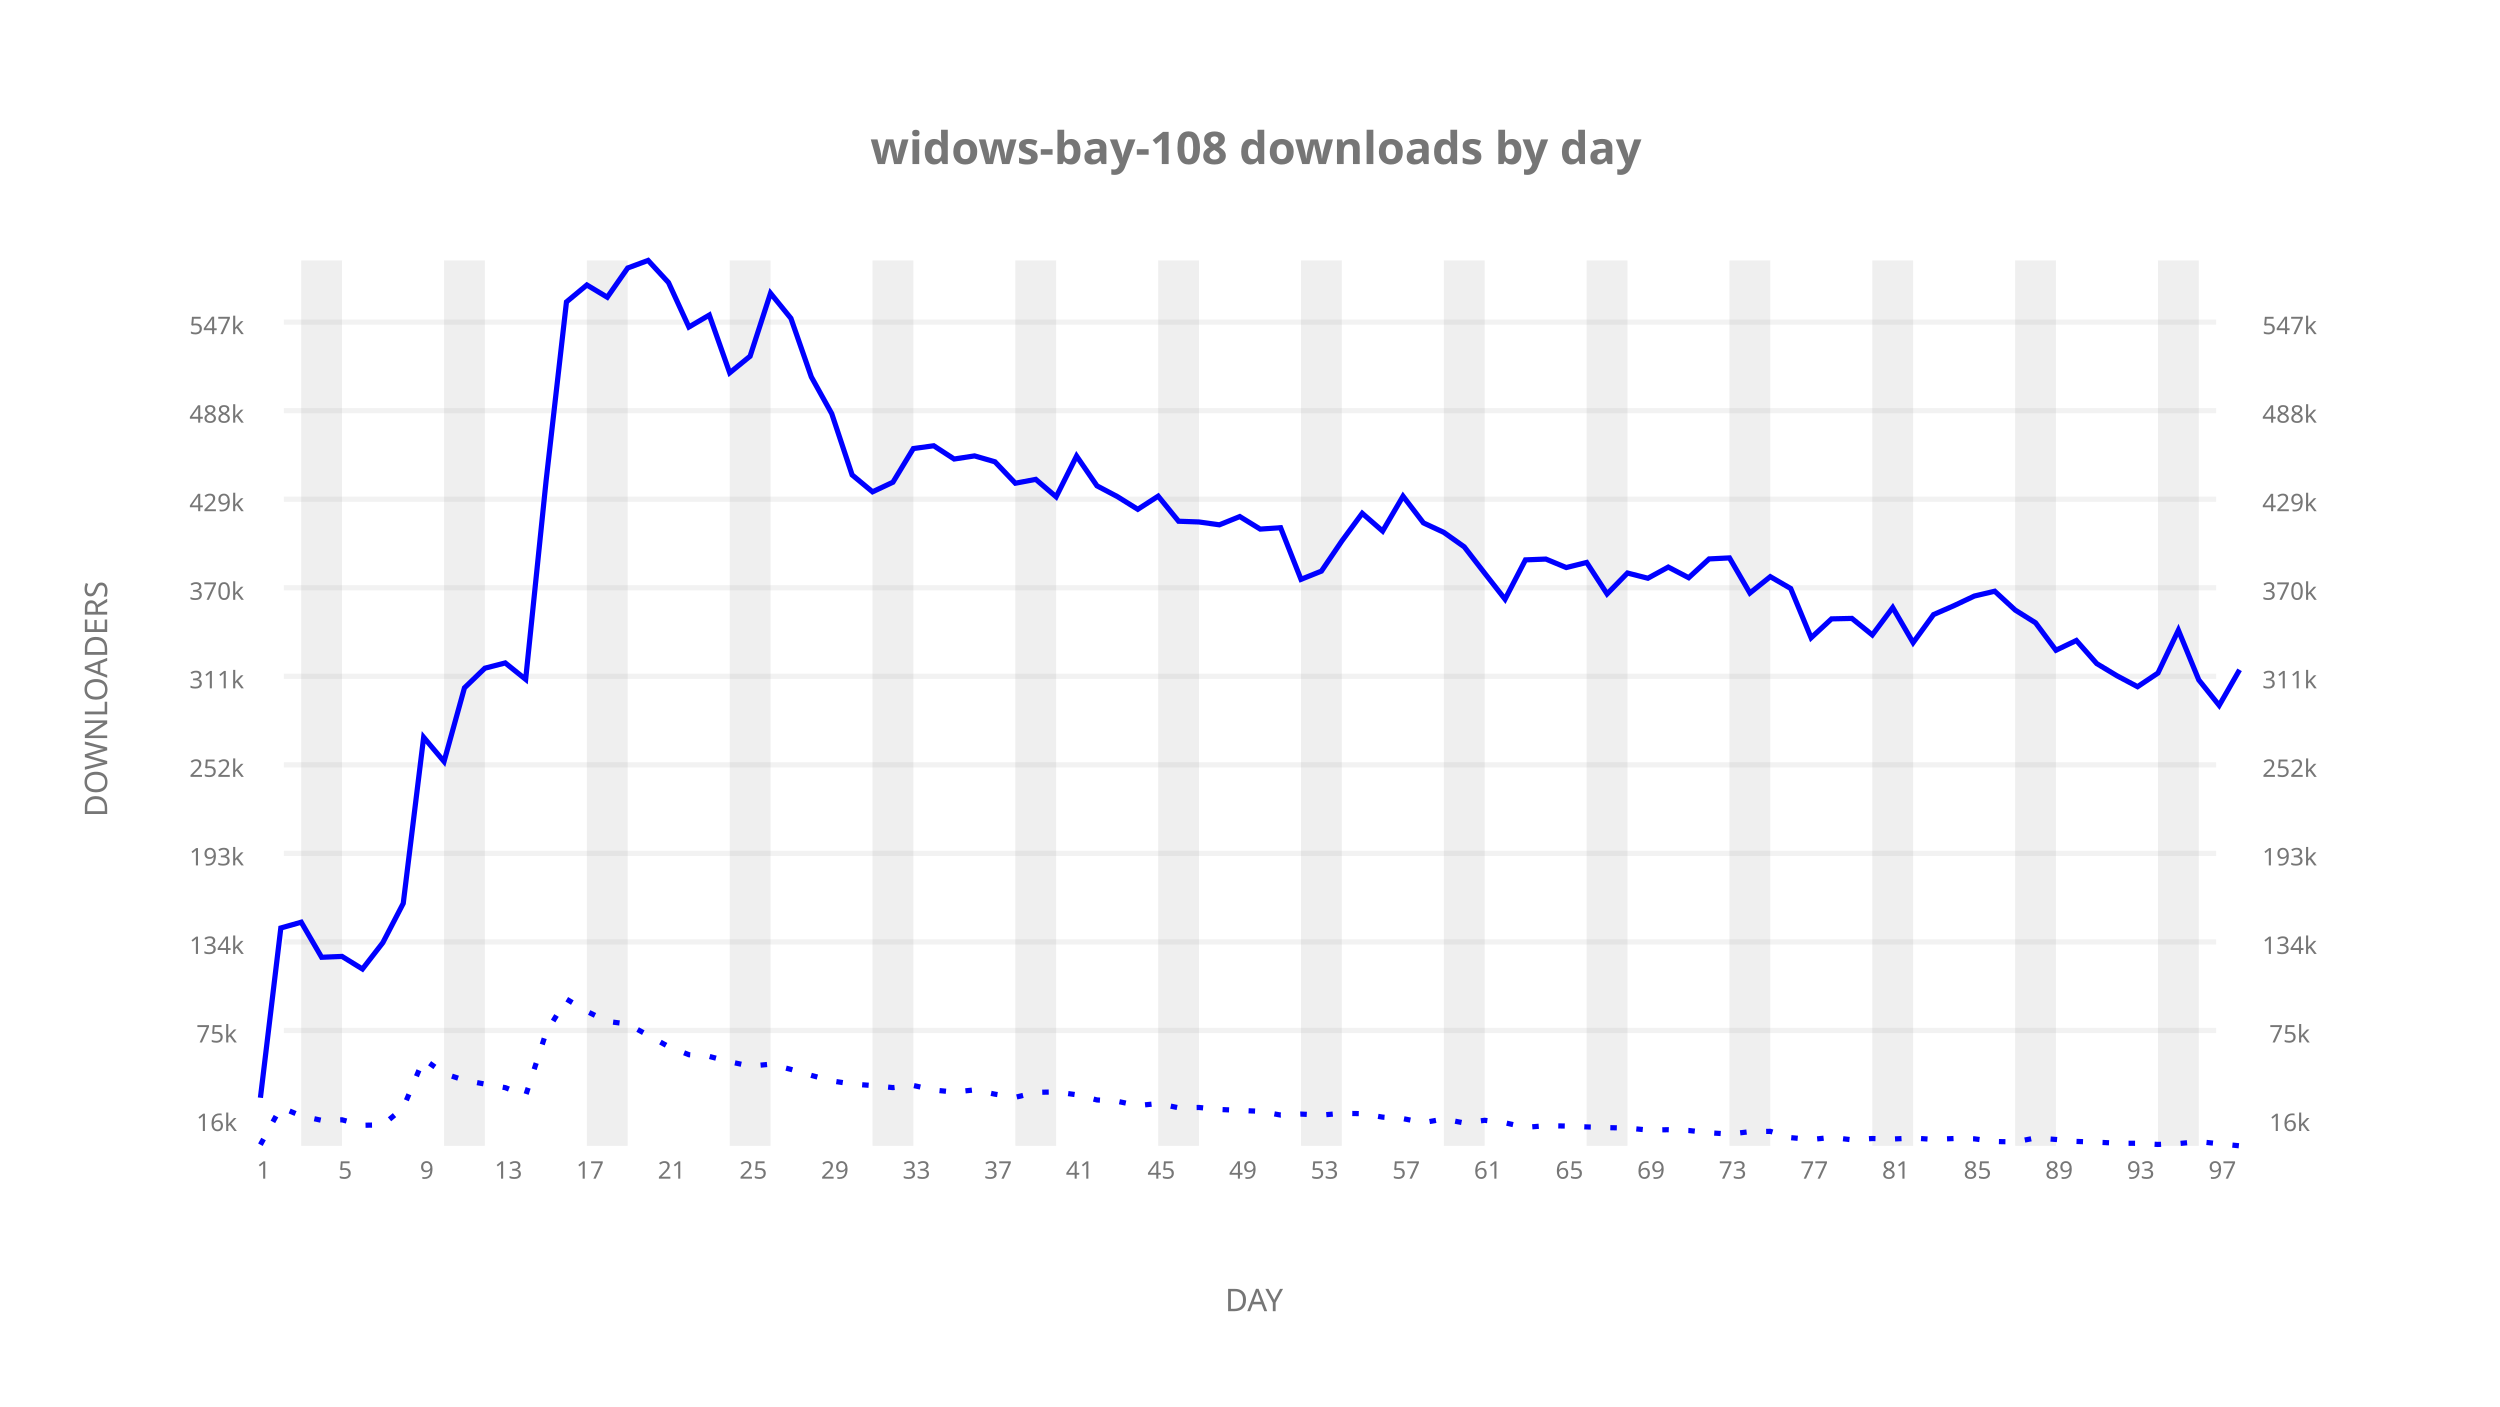
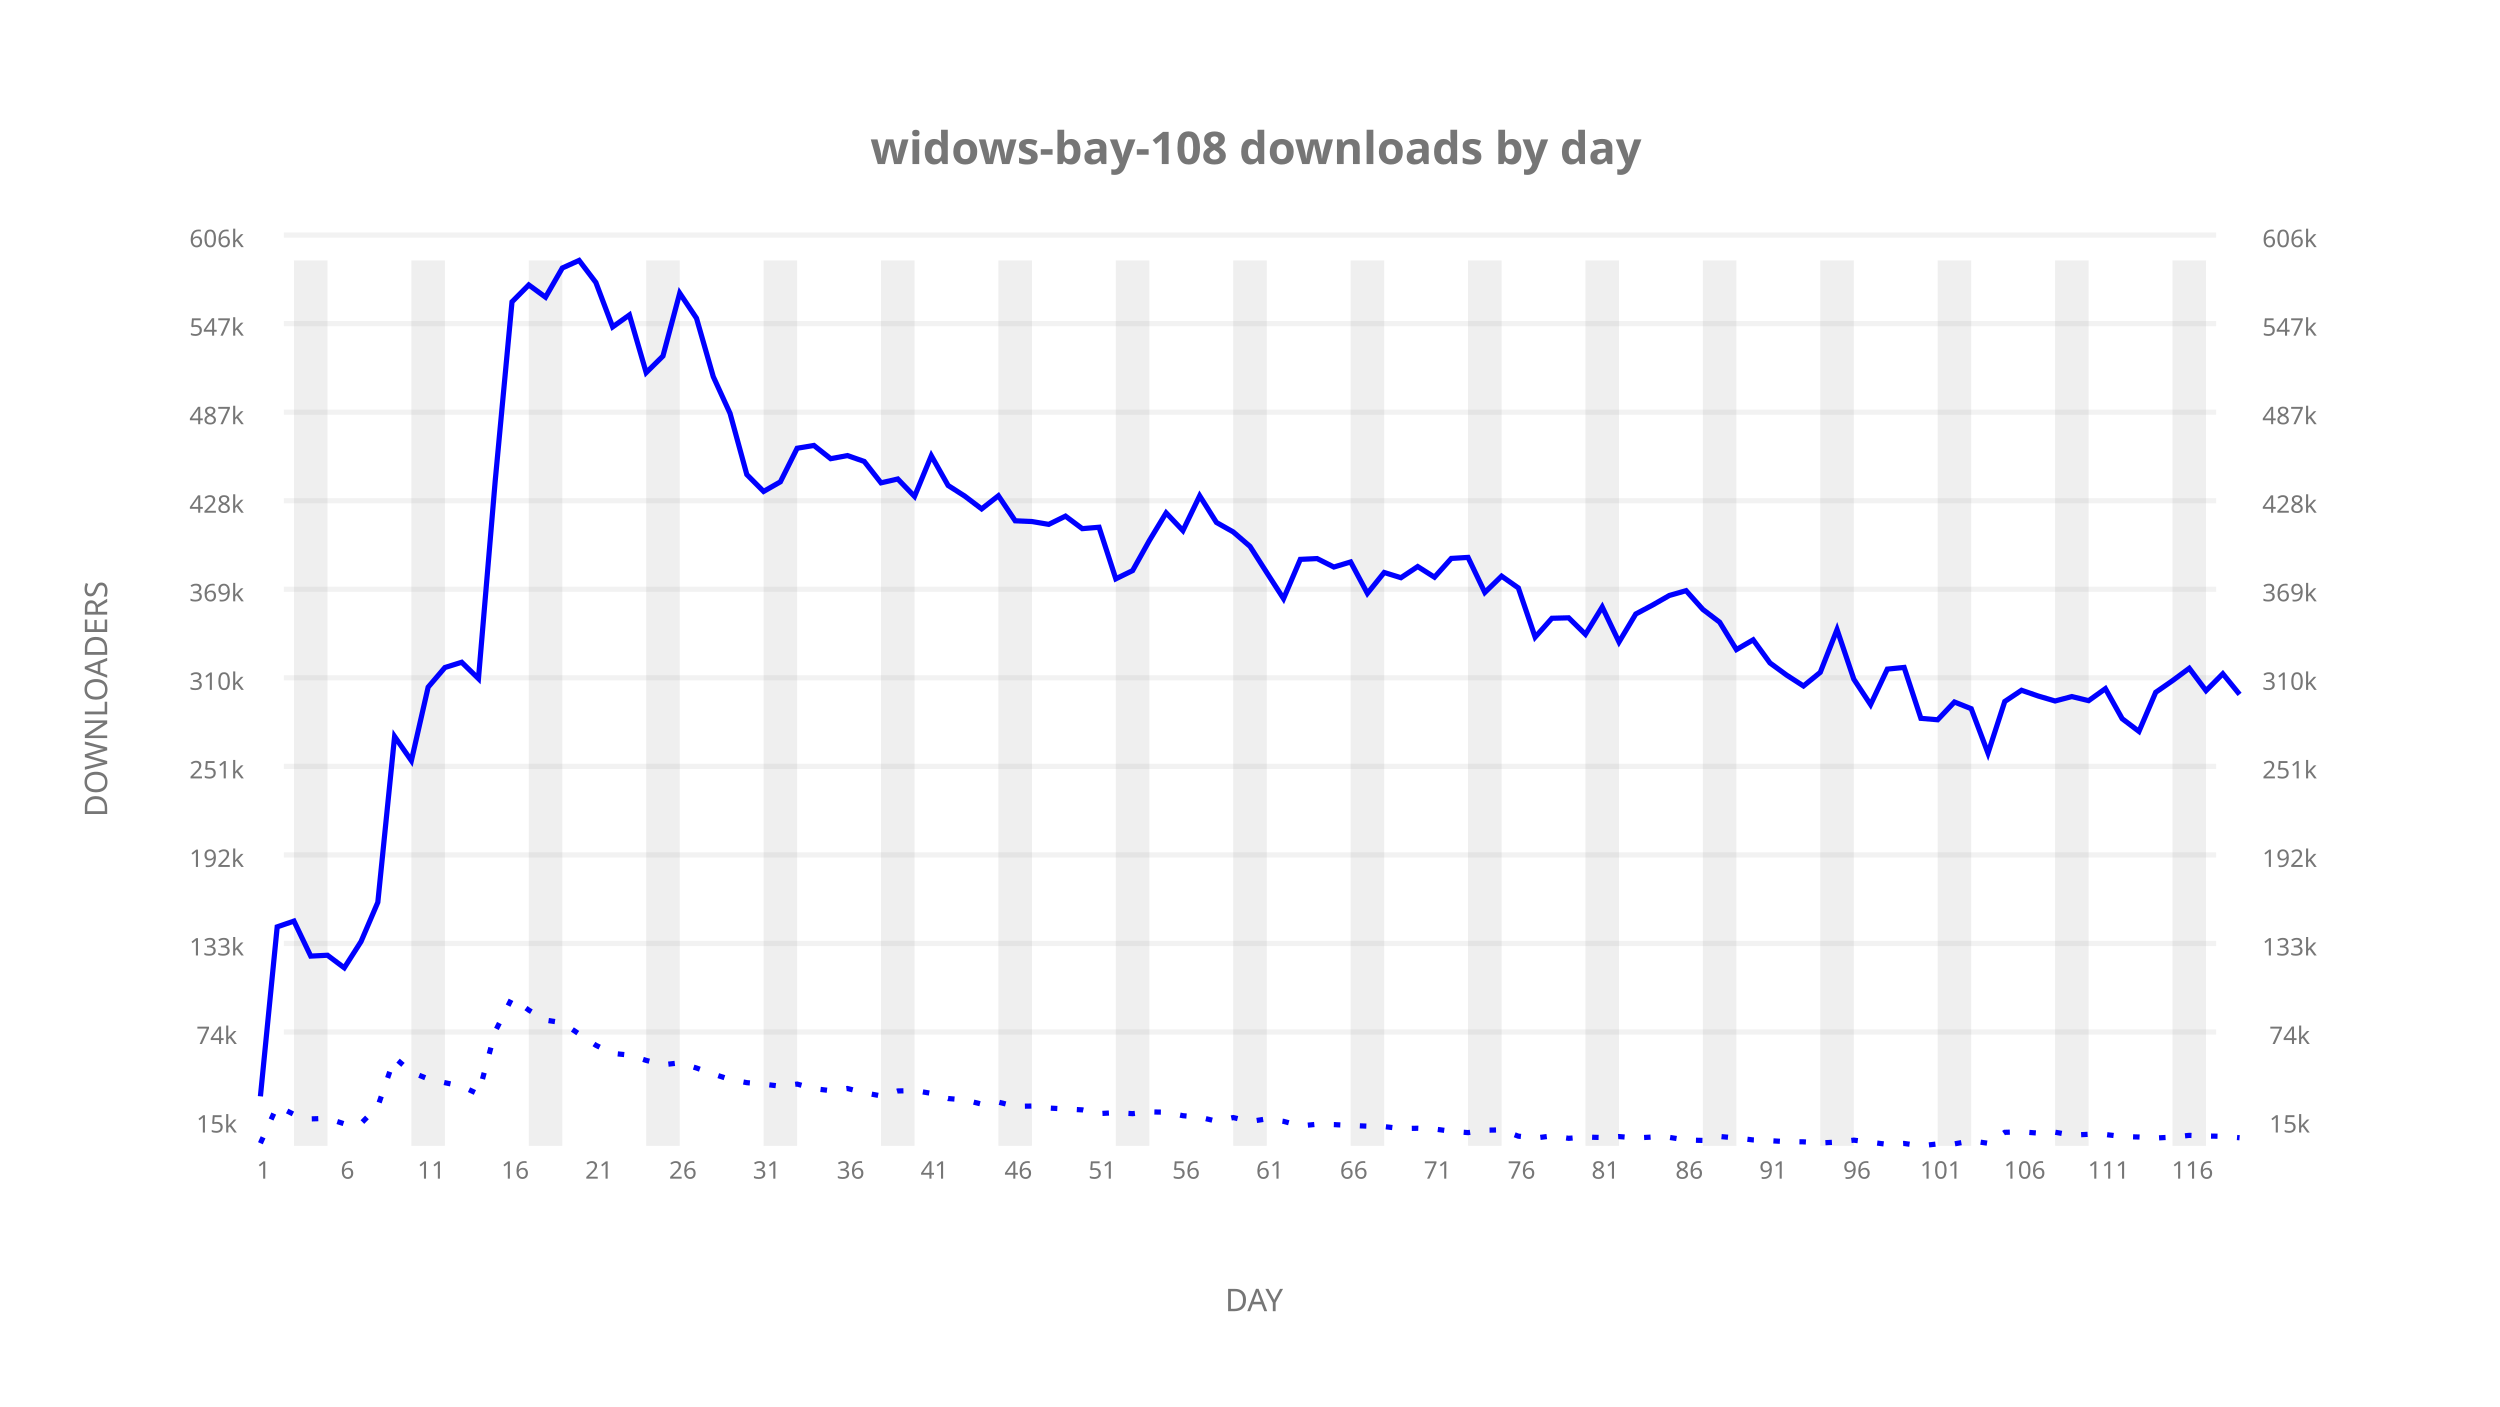
<svg xmlns="http://www.w3.org/2000/svg" xml:space="preserve" id="widows-bay-108-downloads-by-day-day" x="0px" y="0px" width="1920px" height="1080px" viewBox="0 0 1920 1080" enable-background="new 0 0 1920 1080" role="img">
  <g id="annotations">
    <text x="960" y="126" font-family="Atkinson Hyperlegible" font-size="26pt" text-anchor="middle" text-align="center" font-weight="600" font-style="normal" style="fill:rgb(118,118,118); fill-opacity:1; stroke:rgb(118,118,118); stroke-opacity:0; stroke-width:0.5"> widows-bay-108 downloads by day</text>
    <g id="axes-lines">
      <text x="960" y="1007" font-family="Atkinson Hyperlegible" font-size="18pt" text-anchor="middle" text-align="center" font-weight="500" font-style="normal" style="fill:rgb(118,118,118); fill-opacity:1; stroke:rgb(118,118,118); stroke-opacity:0; stroke-width:0.5"> DAY</text>
      <text x="73" y="540" font-family="Atkinson Hyperlegible" font-size="18pt" text-anchor="middle" text-align="center" dominant-baseline="central" font-weight="500" font-style="normal" style="fill:rgb(118,118,118); fill-opacity:1; stroke:rgb(118,118,118); stroke-opacity:0; stroke-width:0.5" transform="rotate(-90,73,540)"> DOWNLOADERS</text>
    </g>
    <g id="tic-y-label-lines">
-       <line x1="218" y1="791.385" x2="1702" y2="791.385" style="fill:rgb(0,0,255); fill-opacity:0; stroke:rgb(242,242,242); stroke-opacity:1; stroke-width:4" />
-       <line x1="218" y1="723.385" x2="1702" y2="723.385" style="fill:rgb(0,0,255); fill-opacity:0; stroke:rgb(242,242,242); stroke-opacity:1; stroke-width:4" />
-       <line x1="218" y1="655.385" x2="1702" y2="655.385" style="fill:rgb(0,0,255); fill-opacity:0; stroke:rgb(242,242,242); stroke-opacity:1; stroke-width:4" />
-       <line x1="218" y1="587.385" x2="1702" y2="587.385" style="fill:rgb(0,0,255); fill-opacity:0; stroke:rgb(242,242,242); stroke-opacity:1; stroke-width:4" />
-       <line x1="218" y1="519.385" x2="1702" y2="519.385" style="fill:rgb(0,0,255); fill-opacity:0; stroke:rgb(242,242,242); stroke-opacity:1; stroke-width:4" />
-       <line x1="218" y1="451.385" x2="1702" y2="451.385" style="fill:rgb(0,0,255); fill-opacity:0; stroke:rgb(242,242,242); stroke-opacity:1; stroke-width:4" />
-       <line x1="218" y1="383.385" x2="1702" y2="383.385" style="fill:rgb(0,0,255); fill-opacity:0; stroke:rgb(242,242,242); stroke-opacity:1; stroke-width:4" />
-       <line x1="218" y1="315.385" x2="1702" y2="315.385" style="fill:rgb(0,0,255); fill-opacity:0; stroke:rgb(242,242,242); stroke-opacity:1; stroke-width:4" />
-       <line x1="218" y1="247.385" x2="1702" y2="247.385" style="fill:rgb(0,0,255); fill-opacity:0; stroke:rgb(242,242,242); stroke-opacity:1; stroke-width:4" />
+       <line x1="218" y1="792.56" x2="1702" y2="792.56" style="fill:rgb(0,0,255); fill-opacity:0; stroke:rgb(242,242,242); stroke-opacity:1; stroke-width:4" />
+       <line x1="218" y1="724.56" x2="1702" y2="724.56" style="fill:rgb(0,0,255); fill-opacity:0; stroke:rgb(242,242,242); stroke-opacity:1; stroke-width:4" />
+       <line x1="218" y1="656.56" x2="1702" y2="656.56" style="fill:rgb(0,0,255); fill-opacity:0; stroke:rgb(242,242,242); stroke-opacity:1; stroke-width:4" />
+       <line x1="218" y1="588.56" x2="1702" y2="588.56" style="fill:rgb(0,0,255); fill-opacity:0; stroke:rgb(242,242,242); stroke-opacity:1; stroke-width:4" />
+       <line x1="218" y1="520.56" x2="1702" y2="520.56" style="fill:rgb(0,0,255); fill-opacity:0; stroke:rgb(242,242,242); stroke-opacity:1; stroke-width:4" />
+       <line x1="218" y1="452.56" x2="1702" y2="452.56" style="fill:rgb(0,0,255); fill-opacity:0; stroke:rgb(242,242,242); stroke-opacity:1; stroke-width:4" />
+       <line x1="218" y1="384.56" x2="1702" y2="384.56" style="fill:rgb(0,0,255); fill-opacity:0; stroke:rgb(242,242,242); stroke-opacity:1; stroke-width:4" />
+       <line x1="218" y1="316.56" x2="1702" y2="316.56" style="fill:rgb(0,0,255); fill-opacity:0; stroke:rgb(242,242,242); stroke-opacity:1; stroke-width:4" />
+       <line x1="218" y1="248.56" x2="1702" y2="248.56" style="fill:rgb(0,0,255); fill-opacity:0; stroke:rgb(242,242,242); stroke-opacity:1; stroke-width:4" />
+       <line x1="218" y1="180.56" x2="1702" y2="180.56" style="fill:rgb(0,0,255); fill-opacity:0; stroke:rgb(242,242,242); stroke-opacity:1; stroke-width:4" />
    </g>
    <g id="tic-x-labels">
      <text x="200" y="898" font-family="Atkinson Hyperlegible" font-size="14pt" text-anchor="middle" text-align="center" dominant-baseline="central" font-weight="400" font-style="normal" style="fill:rgb(118,118,118); fill-opacity:1; stroke:rgb(118,118,118); stroke-opacity:0; stroke-width:0.5"> 1</text>
-       <text x="262.68" y="898" font-family="Atkinson Hyperlegible" font-size="14pt" text-anchor="middle" text-align="center" dominant-baseline="central" font-weight="400" font-style="normal" style="fill:rgb(118,118,118); fill-opacity:1; stroke:rgb(118,118,118); stroke-opacity:0; stroke-width:0.5"> 5</text>
-       <text x="325.361" y="898" font-family="Atkinson Hyperlegible" font-size="14pt" text-anchor="middle" text-align="center" dominant-baseline="central" font-weight="400" font-style="normal" style="fill:rgb(118,118,118); fill-opacity:1; stroke:rgb(118,118,118); stroke-opacity:0; stroke-width:0.5"> 9</text>
-       <text x="388.041" y="898" font-family="Atkinson Hyperlegible" font-size="14pt" text-anchor="middle" text-align="center" dominant-baseline="central" font-weight="400" font-style="normal" style="fill:rgb(118,118,118); fill-opacity:1; stroke:rgb(118,118,118); stroke-opacity:0; stroke-width:0.5"> 13</text>
-       <text x="450.722" y="898" font-family="Atkinson Hyperlegible" font-size="14pt" text-anchor="middle" text-align="center" dominant-baseline="central" font-weight="400" font-style="normal" style="fill:rgb(118,118,118); fill-opacity:1; stroke:rgb(118,118,118); stroke-opacity:0; stroke-width:0.5"> 17</text>
-       <text x="513.402" y="898" font-family="Atkinson Hyperlegible" font-size="14pt" text-anchor="middle" text-align="center" dominant-baseline="central" font-weight="400" font-style="normal" style="fill:rgb(118,118,118); fill-opacity:1; stroke:rgb(118,118,118); stroke-opacity:0; stroke-width:0.5"> 21</text>
-       <text x="576.082" y="898" font-family="Atkinson Hyperlegible" font-size="14pt" text-anchor="middle" text-align="center" dominant-baseline="central" font-weight="400" font-style="normal" style="fill:rgb(118,118,118); fill-opacity:1; stroke:rgb(118,118,118); stroke-opacity:0; stroke-width:0.5"> 25</text>
-       <text x="638.763" y="898" font-family="Atkinson Hyperlegible" font-size="14pt" text-anchor="middle" text-align="center" dominant-baseline="central" font-weight="400" font-style="normal" style="fill:rgb(118,118,118); fill-opacity:1; stroke:rgb(118,118,118); stroke-opacity:0; stroke-width:0.5"> 29</text>
-       <text x="701.443" y="898" font-family="Atkinson Hyperlegible" font-size="14pt" text-anchor="middle" text-align="center" dominant-baseline="central" font-weight="400" font-style="normal" style="fill:rgb(118,118,118); fill-opacity:1; stroke:rgb(118,118,118); stroke-opacity:0; stroke-width:0.5"> 33</text>
-       <text x="764.124" y="898" font-family="Atkinson Hyperlegible" font-size="14pt" text-anchor="middle" text-align="center" dominant-baseline="central" font-weight="400" font-style="normal" style="fill:rgb(118,118,118); fill-opacity:1; stroke:rgb(118,118,118); stroke-opacity:0; stroke-width:0.5"> 37</text>
-       <text x="826.804" y="898" font-family="Atkinson Hyperlegible" font-size="14pt" text-anchor="middle" text-align="center" dominant-baseline="central" font-weight="400" font-style="normal" style="fill:rgb(118,118,118); fill-opacity:1; stroke:rgb(118,118,118); stroke-opacity:0; stroke-width:0.5"> 41</text>
-       <text x="889.485" y="898" font-family="Atkinson Hyperlegible" font-size="14pt" text-anchor="middle" text-align="center" dominant-baseline="central" font-weight="400" font-style="normal" style="fill:rgb(118,118,118); fill-opacity:1; stroke:rgb(118,118,118); stroke-opacity:0; stroke-width:0.5"> 45</text>
-       <text x="952.165" y="898" font-family="Atkinson Hyperlegible" font-size="14pt" text-anchor="middle" text-align="center" dominant-baseline="central" font-weight="400" font-style="normal" style="fill:rgb(118,118,118); fill-opacity:1; stroke:rgb(118,118,118); stroke-opacity:0; stroke-width:0.5"> 49</text>
-       <text x="1014.845" y="898" font-family="Atkinson Hyperlegible" font-size="14pt" text-anchor="middle" text-align="center" dominant-baseline="central" font-weight="400" font-style="normal" style="fill:rgb(118,118,118); fill-opacity:1; stroke:rgb(118,118,118); stroke-opacity:0; stroke-width:0.5"> 53</text>
-       <text x="1077.526" y="898" font-family="Atkinson Hyperlegible" font-size="14pt" text-anchor="middle" text-align="center" dominant-baseline="central" font-weight="400" font-style="normal" style="fill:rgb(118,118,118); fill-opacity:1; stroke:rgb(118,118,118); stroke-opacity:0; stroke-width:0.5"> 57</text>
-       <text x="1140.206" y="898" font-family="Atkinson Hyperlegible" font-size="14pt" text-anchor="middle" text-align="center" dominant-baseline="central" font-weight="400" font-style="normal" style="fill:rgb(118,118,118); fill-opacity:1; stroke:rgb(118,118,118); stroke-opacity:0; stroke-width:0.5"> 61</text>
-       <text x="1202.887" y="898" font-family="Atkinson Hyperlegible" font-size="14pt" text-anchor="middle" text-align="center" dominant-baseline="central" font-weight="400" font-style="normal" style="fill:rgb(118,118,118); fill-opacity:1; stroke:rgb(118,118,118); stroke-opacity:0; stroke-width:0.5"> 65</text>
-       <text x="1265.567" y="898" font-family="Atkinson Hyperlegible" font-size="14pt" text-anchor="middle" text-align="center" dominant-baseline="central" font-weight="400" font-style="normal" style="fill:rgb(118,118,118); fill-opacity:1; stroke:rgb(118,118,118); stroke-opacity:0; stroke-width:0.5"> 69</text>
-       <text x="1328.247" y="898" font-family="Atkinson Hyperlegible" font-size="14pt" text-anchor="middle" text-align="center" dominant-baseline="central" font-weight="400" font-style="normal" style="fill:rgb(118,118,118); fill-opacity:1; stroke:rgb(118,118,118); stroke-opacity:0; stroke-width:0.5"> 73</text>
-       <text x="1390.928" y="898" font-family="Atkinson Hyperlegible" font-size="14pt" text-anchor="middle" text-align="center" dominant-baseline="central" font-weight="400" font-style="normal" style="fill:rgb(118,118,118); fill-opacity:1; stroke:rgb(118,118,118); stroke-opacity:0; stroke-width:0.5"> 77</text>
-       <text x="1453.608" y="898" font-family="Atkinson Hyperlegible" font-size="14pt" text-anchor="middle" text-align="center" dominant-baseline="central" font-weight="400" font-style="normal" style="fill:rgb(118,118,118); fill-opacity:1; stroke:rgb(118,118,118); stroke-opacity:0; stroke-width:0.5"> 81</text>
-       <text x="1516.289" y="898" font-family="Atkinson Hyperlegible" font-size="14pt" text-anchor="middle" text-align="center" dominant-baseline="central" font-weight="400" font-style="normal" style="fill:rgb(118,118,118); fill-opacity:1; stroke:rgb(118,118,118); stroke-opacity:0; stroke-width:0.5"> 85</text>
-       <text x="1578.969" y="898" font-family="Atkinson Hyperlegible" font-size="14pt" text-anchor="middle" text-align="center" dominant-baseline="central" font-weight="400" font-style="normal" style="fill:rgb(118,118,118); fill-opacity:1; stroke:rgb(118,118,118); stroke-opacity:0; stroke-width:0.5"> 89</text>
-       <text x="1641.649" y="898" font-family="Atkinson Hyperlegible" font-size="14pt" text-anchor="middle" text-align="center" dominant-baseline="central" font-weight="400" font-style="normal" style="fill:rgb(118,118,118); fill-opacity:1; stroke:rgb(118,118,118); stroke-opacity:0; stroke-width:0.5"> 93</text>
-       <text x="1704.33" y="898" font-family="Atkinson Hyperlegible" font-size="14pt" text-anchor="middle" text-align="center" dominant-baseline="central" font-weight="400" font-style="normal" style="fill:rgb(118,118,118); fill-opacity:1; stroke:rgb(118,118,118); stroke-opacity:0; stroke-width:0.5"> 97</text>
+       <text x="264.407" y="898" font-family="Atkinson Hyperlegible" font-size="14pt" text-anchor="middle" text-align="center" dominant-baseline="central" font-weight="400" font-style="normal" style="fill:rgb(118,118,118); fill-opacity:1; stroke:rgb(118,118,118); stroke-opacity:0; stroke-width:0.5"> 6</text>
+       <text x="328.814" y="898" font-family="Atkinson Hyperlegible" font-size="14pt" text-anchor="middle" text-align="center" dominant-baseline="central" font-weight="400" font-style="normal" style="fill:rgb(118,118,118); fill-opacity:1; stroke:rgb(118,118,118); stroke-opacity:0; stroke-width:0.5"> 11</text>
+       <text x="393.22" y="898" font-family="Atkinson Hyperlegible" font-size="14pt" text-anchor="middle" text-align="center" dominant-baseline="central" font-weight="400" font-style="normal" style="fill:rgb(118,118,118); fill-opacity:1; stroke:rgb(118,118,118); stroke-opacity:0; stroke-width:0.5"> 16</text>
+       <text x="457.627" y="898" font-family="Atkinson Hyperlegible" font-size="14pt" text-anchor="middle" text-align="center" dominant-baseline="central" font-weight="400" font-style="normal" style="fill:rgb(118,118,118); fill-opacity:1; stroke:rgb(118,118,118); stroke-opacity:0; stroke-width:0.5"> 21</text>
+       <text x="522.034" y="898" font-family="Atkinson Hyperlegible" font-size="14pt" text-anchor="middle" text-align="center" dominant-baseline="central" font-weight="400" font-style="normal" style="fill:rgb(118,118,118); fill-opacity:1; stroke:rgb(118,118,118); stroke-opacity:0; stroke-width:0.5"> 26</text>
+       <text x="586.441" y="898" font-family="Atkinson Hyperlegible" font-size="14pt" text-anchor="middle" text-align="center" dominant-baseline="central" font-weight="400" font-style="normal" style="fill:rgb(118,118,118); fill-opacity:1; stroke:rgb(118,118,118); stroke-opacity:0; stroke-width:0.5"> 31</text>
+       <text x="650.847" y="898" font-family="Atkinson Hyperlegible" font-size="14pt" text-anchor="middle" text-align="center" dominant-baseline="central" font-weight="400" font-style="normal" style="fill:rgb(118,118,118); fill-opacity:1; stroke:rgb(118,118,118); stroke-opacity:0; stroke-width:0.5"> 36</text>
+       <text x="715.254" y="898" font-family="Atkinson Hyperlegible" font-size="14pt" text-anchor="middle" text-align="center" dominant-baseline="central" font-weight="400" font-style="normal" style="fill:rgb(118,118,118); fill-opacity:1; stroke:rgb(118,118,118); stroke-opacity:0; stroke-width:0.5"> 41</text>
+       <text x="779.661" y="898" font-family="Atkinson Hyperlegible" font-size="14pt" text-anchor="middle" text-align="center" dominant-baseline="central" font-weight="400" font-style="normal" style="fill:rgb(118,118,118); fill-opacity:1; stroke:rgb(118,118,118); stroke-opacity:0; stroke-width:0.5"> 46</text>
+       <text x="844.068" y="898" font-family="Atkinson Hyperlegible" font-size="14pt" text-anchor="middle" text-align="center" dominant-baseline="central" font-weight="400" font-style="normal" style="fill:rgb(118,118,118); fill-opacity:1; stroke:rgb(118,118,118); stroke-opacity:0; stroke-width:0.5"> 51</text>
+       <text x="908.475" y="898" font-family="Atkinson Hyperlegible" font-size="14pt" text-anchor="middle" text-align="center" dominant-baseline="central" font-weight="400" font-style="normal" style="fill:rgb(118,118,118); fill-opacity:1; stroke:rgb(118,118,118); stroke-opacity:0; stroke-width:0.5"> 56</text>
+       <text x="972.881" y="898" font-family="Atkinson Hyperlegible" font-size="14pt" text-anchor="middle" text-align="center" dominant-baseline="central" font-weight="400" font-style="normal" style="fill:rgb(118,118,118); fill-opacity:1; stroke:rgb(118,118,118); stroke-opacity:0; stroke-width:0.5"> 61</text>
+       <text x="1037.288" y="898" font-family="Atkinson Hyperlegible" font-size="14pt" text-anchor="middle" text-align="center" dominant-baseline="central" font-weight="400" font-style="normal" style="fill:rgb(118,118,118); fill-opacity:1; stroke:rgb(118,118,118); stroke-opacity:0; stroke-width:0.5"> 66</text>
+       <text x="1101.695" y="898" font-family="Atkinson Hyperlegible" font-size="14pt" text-anchor="middle" text-align="center" dominant-baseline="central" font-weight="400" font-style="normal" style="fill:rgb(118,118,118); fill-opacity:1; stroke:rgb(118,118,118); stroke-opacity:0; stroke-width:0.5"> 71</text>
+       <text x="1166.102" y="898" font-family="Atkinson Hyperlegible" font-size="14pt" text-anchor="middle" text-align="center" dominant-baseline="central" font-weight="400" font-style="normal" style="fill:rgb(118,118,118); fill-opacity:1; stroke:rgb(118,118,118); stroke-opacity:0; stroke-width:0.5"> 76</text>
+       <text x="1230.508" y="898" font-family="Atkinson Hyperlegible" font-size="14pt" text-anchor="middle" text-align="center" dominant-baseline="central" font-weight="400" font-style="normal" style="fill:rgb(118,118,118); fill-opacity:1; stroke:rgb(118,118,118); stroke-opacity:0; stroke-width:0.5"> 81</text>
+       <text x="1294.915" y="898" font-family="Atkinson Hyperlegible" font-size="14pt" text-anchor="middle" text-align="center" dominant-baseline="central" font-weight="400" font-style="normal" style="fill:rgb(118,118,118); fill-opacity:1; stroke:rgb(118,118,118); stroke-opacity:0; stroke-width:0.5"> 86</text>
+       <text x="1359.322" y="898" font-family="Atkinson Hyperlegible" font-size="14pt" text-anchor="middle" text-align="center" dominant-baseline="central" font-weight="400" font-style="normal" style="fill:rgb(118,118,118); fill-opacity:1; stroke:rgb(118,118,118); stroke-opacity:0; stroke-width:0.5"> 91</text>
+       <text x="1423.729" y="898" font-family="Atkinson Hyperlegible" font-size="14pt" text-anchor="middle" text-align="center" dominant-baseline="central" font-weight="400" font-style="normal" style="fill:rgb(118,118,118); fill-opacity:1; stroke:rgb(118,118,118); stroke-opacity:0; stroke-width:0.5"> 96</text>
+       <text x="1488.136" y="898" font-family="Atkinson Hyperlegible" font-size="14pt" text-anchor="middle" text-align="center" dominant-baseline="central" font-weight="400" font-style="normal" style="fill:rgb(118,118,118); fill-opacity:1; stroke:rgb(118,118,118); stroke-opacity:0; stroke-width:0.5"> 101</text>
+       <text x="1552.542" y="898" font-family="Atkinson Hyperlegible" font-size="14pt" text-anchor="middle" text-align="center" dominant-baseline="central" font-weight="400" font-style="normal" style="fill:rgb(118,118,118); fill-opacity:1; stroke:rgb(118,118,118); stroke-opacity:0; stroke-width:0.5"> 106</text>
+       <text x="1616.949" y="898" font-family="Atkinson Hyperlegible" font-size="14pt" text-anchor="middle" text-align="center" dominant-baseline="central" font-weight="400" font-style="normal" style="fill:rgb(118,118,118); fill-opacity:1; stroke:rgb(118,118,118); stroke-opacity:0; stroke-width:0.5"> 111</text>
+       <text x="1681.356" y="898" font-family="Atkinson Hyperlegible" font-size="14pt" text-anchor="middle" text-align="center" dominant-baseline="central" font-weight="400" font-style="normal" style="fill:rgb(118,118,118); fill-opacity:1; stroke:rgb(118,118,118); stroke-opacity:0; stroke-width:0.5"> 116</text>
    </g>
    <g id="tic-y-labels">
-       <text x="164" y="861.385" font-family="Atkinson Hyperlegible" font-size="14pt" text-anchor="middle" text-align="center" dominant-baseline="central" font-weight="400" font-style="normal" style="fill:rgb(118,118,118); fill-opacity:1; stroke:rgb(118,118,118); stroke-opacity:0; stroke-width:0.5"> 16k</text>
-       <text x="1756" y="861.385" font-family="Atkinson Hyperlegible" font-size="14pt" text-anchor="middle" text-align="center" dominant-baseline="central" font-weight="400" font-style="normal" style="fill:rgb(118,118,118); fill-opacity:1; stroke:rgb(118,118,118); stroke-opacity:0; stroke-width:0.5"> 16k</text>
-       <text x="164" y="793.385" font-family="Atkinson Hyperlegible" font-size="14pt" text-anchor="middle" text-align="center" dominant-baseline="central" font-weight="400" font-style="normal" style="fill:rgb(118,118,118); fill-opacity:1; stroke:rgb(118,118,118); stroke-opacity:0; stroke-width:0.5"> 75k</text>
-       <text x="1756" y="793.385" font-family="Atkinson Hyperlegible" font-size="14pt" text-anchor="middle" text-align="center" dominant-baseline="central" font-weight="400" font-style="normal" style="fill:rgb(118,118,118); fill-opacity:1; stroke:rgb(118,118,118); stroke-opacity:0; stroke-width:0.5"> 75k</text>
-       <text x="164" y="725.385" font-family="Atkinson Hyperlegible" font-size="14pt" text-anchor="middle" text-align="center" dominant-baseline="central" font-weight="400" font-style="normal" style="fill:rgb(118,118,118); fill-opacity:1; stroke:rgb(118,118,118); stroke-opacity:0; stroke-width:0.5"> 134k</text>
-       <text x="1756" y="725.385" font-family="Atkinson Hyperlegible" font-size="14pt" text-anchor="middle" text-align="center" dominant-baseline="central" font-weight="400" font-style="normal" style="fill:rgb(118,118,118); fill-opacity:1; stroke:rgb(118,118,118); stroke-opacity:0; stroke-width:0.5"> 134k</text>
-       <text x="164" y="657.385" font-family="Atkinson Hyperlegible" font-size="14pt" text-anchor="middle" text-align="center" dominant-baseline="central" font-weight="400" font-style="normal" style="fill:rgb(118,118,118); fill-opacity:1; stroke:rgb(118,118,118); stroke-opacity:0; stroke-width:0.5"> 193k</text>
-       <text x="1756" y="657.385" font-family="Atkinson Hyperlegible" font-size="14pt" text-anchor="middle" text-align="center" dominant-baseline="central" font-weight="400" font-style="normal" style="fill:rgb(118,118,118); fill-opacity:1; stroke:rgb(118,118,118); stroke-opacity:0; stroke-width:0.5"> 193k</text>
-       <text x="164" y="589.385" font-family="Atkinson Hyperlegible" font-size="14pt" text-anchor="middle" text-align="center" dominant-baseline="central" font-weight="400" font-style="normal" style="fill:rgb(118,118,118); fill-opacity:1; stroke:rgb(118,118,118); stroke-opacity:0; stroke-width:0.5"> 252k</text>
-       <text x="1756" y="589.385" font-family="Atkinson Hyperlegible" font-size="14pt" text-anchor="middle" text-align="center" dominant-baseline="central" font-weight="400" font-style="normal" style="fill:rgb(118,118,118); fill-opacity:1; stroke:rgb(118,118,118); stroke-opacity:0; stroke-width:0.5"> 252k</text>
-       <text x="164" y="521.385" font-family="Atkinson Hyperlegible" font-size="14pt" text-anchor="middle" text-align="center" dominant-baseline="central" font-weight="400" font-style="normal" style="fill:rgb(118,118,118); fill-opacity:1; stroke:rgb(118,118,118); stroke-opacity:0; stroke-width:0.5"> 311k</text>
-       <text x="1756" y="521.385" font-family="Atkinson Hyperlegible" font-size="14pt" text-anchor="middle" text-align="center" dominant-baseline="central" font-weight="400" font-style="normal" style="fill:rgb(118,118,118); fill-opacity:1; stroke:rgb(118,118,118); stroke-opacity:0; stroke-width:0.5"> 311k</text>
-       <text x="164" y="453.385" font-family="Atkinson Hyperlegible" font-size="14pt" text-anchor="middle" text-align="center" dominant-baseline="central" font-weight="400" font-style="normal" style="fill:rgb(118,118,118); fill-opacity:1; stroke:rgb(118,118,118); stroke-opacity:0; stroke-width:0.5"> 370k</text>
-       <text x="1756" y="453.385" font-family="Atkinson Hyperlegible" font-size="14pt" text-anchor="middle" text-align="center" dominant-baseline="central" font-weight="400" font-style="normal" style="fill:rgb(118,118,118); fill-opacity:1; stroke:rgb(118,118,118); stroke-opacity:0; stroke-width:0.5"> 370k</text>
-       <text x="164" y="385.385" font-family="Atkinson Hyperlegible" font-size="14pt" text-anchor="middle" text-align="center" dominant-baseline="central" font-weight="400" font-style="normal" style="fill:rgb(118,118,118); fill-opacity:1; stroke:rgb(118,118,118); stroke-opacity:0; stroke-width:0.5"> 429k</text>
-       <text x="1756" y="385.385" font-family="Atkinson Hyperlegible" font-size="14pt" text-anchor="middle" text-align="center" dominant-baseline="central" font-weight="400" font-style="normal" style="fill:rgb(118,118,118); fill-opacity:1; stroke:rgb(118,118,118); stroke-opacity:0; stroke-width:0.5"> 429k</text>
-       <text x="164" y="317.385" font-family="Atkinson Hyperlegible" font-size="14pt" text-anchor="middle" text-align="center" dominant-baseline="central" font-weight="400" font-style="normal" style="fill:rgb(118,118,118); fill-opacity:1; stroke:rgb(118,118,118); stroke-opacity:0; stroke-width:0.5"> 488k</text>
-       <text x="1756" y="317.385" font-family="Atkinson Hyperlegible" font-size="14pt" text-anchor="middle" text-align="center" dominant-baseline="central" font-weight="400" font-style="normal" style="fill:rgb(118,118,118); fill-opacity:1; stroke:rgb(118,118,118); stroke-opacity:0; stroke-width:0.5"> 488k</text>
-       <text x="164" y="249.385" font-family="Atkinson Hyperlegible" font-size="14pt" text-anchor="middle" text-align="center" dominant-baseline="central" font-weight="400" font-style="normal" style="fill:rgb(118,118,118); fill-opacity:1; stroke:rgb(118,118,118); stroke-opacity:0; stroke-width:0.5"> 547k</text>
-       <text x="1756" y="249.385" font-family="Atkinson Hyperlegible" font-size="14pt" text-anchor="middle" text-align="center" dominant-baseline="central" font-weight="400" font-style="normal" style="fill:rgb(118,118,118); fill-opacity:1; stroke:rgb(118,118,118); stroke-opacity:0; stroke-width:0.5"> 547k</text>
+       <text x="164" y="862.56" font-family="Atkinson Hyperlegible" font-size="14pt" text-anchor="middle" text-align="center" dominant-baseline="central" font-weight="400" font-style="normal" style="fill:rgb(118,118,118); fill-opacity:1; stroke:rgb(118,118,118); stroke-opacity:0; stroke-width:0.5"> 15k</text>
+       <text x="1756" y="862.56" font-family="Atkinson Hyperlegible" font-size="14pt" text-anchor="middle" text-align="center" dominant-baseline="central" font-weight="400" font-style="normal" style="fill:rgb(118,118,118); fill-opacity:1; stroke:rgb(118,118,118); stroke-opacity:0; stroke-width:0.5"> 15k</text>
+       <text x="164" y="794.56" font-family="Atkinson Hyperlegible" font-size="14pt" text-anchor="middle" text-align="center" dominant-baseline="central" font-weight="400" font-style="normal" style="fill:rgb(118,118,118); fill-opacity:1; stroke:rgb(118,118,118); stroke-opacity:0; stroke-width:0.5"> 74k</text>
+       <text x="1756" y="794.56" font-family="Atkinson Hyperlegible" font-size="14pt" text-anchor="middle" text-align="center" dominant-baseline="central" font-weight="400" font-style="normal" style="fill:rgb(118,118,118); fill-opacity:1; stroke:rgb(118,118,118); stroke-opacity:0; stroke-width:0.5"> 74k</text>
+       <text x="164" y="726.56" font-family="Atkinson Hyperlegible" font-size="14pt" text-anchor="middle" text-align="center" dominant-baseline="central" font-weight="400" font-style="normal" style="fill:rgb(118,118,118); fill-opacity:1; stroke:rgb(118,118,118); stroke-opacity:0; stroke-width:0.5"> 133k</text>
+       <text x="1756" y="726.56" font-family="Atkinson Hyperlegible" font-size="14pt" text-anchor="middle" text-align="center" dominant-baseline="central" font-weight="400" font-style="normal" style="fill:rgb(118,118,118); fill-opacity:1; stroke:rgb(118,118,118); stroke-opacity:0; stroke-width:0.5"> 133k</text>
+       <text x="164" y="658.56" font-family="Atkinson Hyperlegible" font-size="14pt" text-anchor="middle" text-align="center" dominant-baseline="central" font-weight="400" font-style="normal" style="fill:rgb(118,118,118); fill-opacity:1; stroke:rgb(118,118,118); stroke-opacity:0; stroke-width:0.5"> 192k</text>
+       <text x="1756" y="658.56" font-family="Atkinson Hyperlegible" font-size="14pt" text-anchor="middle" text-align="center" dominant-baseline="central" font-weight="400" font-style="normal" style="fill:rgb(118,118,118); fill-opacity:1; stroke:rgb(118,118,118); stroke-opacity:0; stroke-width:0.5"> 192k</text>
+       <text x="164" y="590.56" font-family="Atkinson Hyperlegible" font-size="14pt" text-anchor="middle" text-align="center" dominant-baseline="central" font-weight="400" font-style="normal" style="fill:rgb(118,118,118); fill-opacity:1; stroke:rgb(118,118,118); stroke-opacity:0; stroke-width:0.5"> 251k</text>
+       <text x="1756" y="590.56" font-family="Atkinson Hyperlegible" font-size="14pt" text-anchor="middle" text-align="center" dominant-baseline="central" font-weight="400" font-style="normal" style="fill:rgb(118,118,118); fill-opacity:1; stroke:rgb(118,118,118); stroke-opacity:0; stroke-width:0.5"> 251k</text>
+       <text x="164" y="522.56" font-family="Atkinson Hyperlegible" font-size="14pt" text-anchor="middle" text-align="center" dominant-baseline="central" font-weight="400" font-style="normal" style="fill:rgb(118,118,118); fill-opacity:1; stroke:rgb(118,118,118); stroke-opacity:0; stroke-width:0.5"> 310k</text>
+       <text x="1756" y="522.56" font-family="Atkinson Hyperlegible" font-size="14pt" text-anchor="middle" text-align="center" dominant-baseline="central" font-weight="400" font-style="normal" style="fill:rgb(118,118,118); fill-opacity:1; stroke:rgb(118,118,118); stroke-opacity:0; stroke-width:0.5"> 310k</text>
+       <text x="164" y="454.56" font-family="Atkinson Hyperlegible" font-size="14pt" text-anchor="middle" text-align="center" dominant-baseline="central" font-weight="400" font-style="normal" style="fill:rgb(118,118,118); fill-opacity:1; stroke:rgb(118,118,118); stroke-opacity:0; stroke-width:0.5"> 369k</text>
+       <text x="1756" y="454.56" font-family="Atkinson Hyperlegible" font-size="14pt" text-anchor="middle" text-align="center" dominant-baseline="central" font-weight="400" font-style="normal" style="fill:rgb(118,118,118); fill-opacity:1; stroke:rgb(118,118,118); stroke-opacity:0; stroke-width:0.5"> 369k</text>
+       <text x="164" y="386.56" font-family="Atkinson Hyperlegible" font-size="14pt" text-anchor="middle" text-align="center" dominant-baseline="central" font-weight="400" font-style="normal" style="fill:rgb(118,118,118); fill-opacity:1; stroke:rgb(118,118,118); stroke-opacity:0; stroke-width:0.5"> 428k</text>
+       <text x="1756" y="386.56" font-family="Atkinson Hyperlegible" font-size="14pt" text-anchor="middle" text-align="center" dominant-baseline="central" font-weight="400" font-style="normal" style="fill:rgb(118,118,118); fill-opacity:1; stroke:rgb(118,118,118); stroke-opacity:0; stroke-width:0.5"> 428k</text>
+       <text x="164" y="318.56" font-family="Atkinson Hyperlegible" font-size="14pt" text-anchor="middle" text-align="center" dominant-baseline="central" font-weight="400" font-style="normal" style="fill:rgb(118,118,118); fill-opacity:1; stroke:rgb(118,118,118); stroke-opacity:0; stroke-width:0.5"> 487k</text>
+       <text x="1756" y="318.56" font-family="Atkinson Hyperlegible" font-size="14pt" text-anchor="middle" text-align="center" dominant-baseline="central" font-weight="400" font-style="normal" style="fill:rgb(118,118,118); fill-opacity:1; stroke:rgb(118,118,118); stroke-opacity:0; stroke-width:0.5"> 487k</text>
+       <text x="164" y="250.56" font-family="Atkinson Hyperlegible" font-size="14pt" text-anchor="middle" text-align="center" dominant-baseline="central" font-weight="400" font-style="normal" style="fill:rgb(118,118,118); fill-opacity:1; stroke:rgb(118,118,118); stroke-opacity:0; stroke-width:0.5"> 547k</text>
+       <text x="1756" y="250.56" font-family="Atkinson Hyperlegible" font-size="14pt" text-anchor="middle" text-align="center" dominant-baseline="central" font-weight="400" font-style="normal" style="fill:rgb(118,118,118); fill-opacity:1; stroke:rgb(118,118,118); stroke-opacity:0; stroke-width:0.5"> 547k</text>
+       <text x="164" y="182.56" font-family="Atkinson Hyperlegible" font-size="14pt" text-anchor="middle" text-align="center" dominant-baseline="central" font-weight="400" font-style="normal" style="fill:rgb(118,118,118); fill-opacity:1; stroke:rgb(118,118,118); stroke-opacity:0; stroke-width:0.5"> 606k</text>
+       <text x="1756" y="182.56" font-family="Atkinson Hyperlegible" font-size="14pt" text-anchor="middle" text-align="center" dominant-baseline="central" font-weight="400" font-style="normal" style="fill:rgb(118,118,118); fill-opacity:1; stroke:rgb(118,118,118); stroke-opacity:0; stroke-width:0.5"> 606k</text>
    </g>
  </g>
  <g id="weekend-bands-widows-bay-108 downloads by day">
-     <rect x="231.34" y="200" width="31.34" height="680" style="fill:rgb(148,148,148); fill-opacity:0.15; stroke:rgb(148,148,148); stroke-opacity:0; stroke-width:0" />
-     <rect x="341.031" y="200" width="31.34" height="680" style="fill:rgb(148,148,148); fill-opacity:0.15; stroke:rgb(148,148,148); stroke-opacity:0; stroke-width:0" />
-     <rect x="450.722" y="200" width="31.34" height="680" style="fill:rgb(148,148,148); fill-opacity:0.15; stroke:rgb(148,148,148); stroke-opacity:0; stroke-width:0" />
-     <rect x="560.412" y="200" width="31.34" height="680" style="fill:rgb(148,148,148); fill-opacity:0.15; stroke:rgb(148,148,148); stroke-opacity:0; stroke-width:0" />
-     <rect x="670.103" y="200" width="31.34" height="680" style="fill:rgb(148,148,148); fill-opacity:0.15; stroke:rgb(148,148,148); stroke-opacity:0; stroke-width:0" />
-     <rect x="779.794" y="200" width="31.34" height="680" style="fill:rgb(148,148,148); fill-opacity:0.15; stroke:rgb(148,148,148); stroke-opacity:0; stroke-width:0" />
-     <rect x="889.485" y="200" width="31.34" height="680" style="fill:rgb(148,148,148); fill-opacity:0.15; stroke:rgb(148,148,148); stroke-opacity:0; stroke-width:0" />
-     <rect x="999.175" y="200" width="31.34" height="680" style="fill:rgb(148,148,148); fill-opacity:0.15; stroke:rgb(148,148,148); stroke-opacity:0; stroke-width:0" />
-     <rect x="1108.866" y="200" width="31.34" height="680" style="fill:rgb(148,148,148); fill-opacity:0.15; stroke:rgb(148,148,148); stroke-opacity:0; stroke-width:0" />
-     <rect x="1218.557" y="200" width="31.34" height="680" style="fill:rgb(148,148,148); fill-opacity:0.15; stroke:rgb(148,148,148); stroke-opacity:0; stroke-width:0" />
-     <rect x="1328.247" y="200" width="31.34" height="680" style="fill:rgb(148,148,148); fill-opacity:0.15; stroke:rgb(148,148,148); stroke-opacity:0; stroke-width:0" />
-     <rect x="1437.938" y="200" width="31.34" height="680" style="fill:rgb(148,148,148); fill-opacity:0.15; stroke:rgb(148,148,148); stroke-opacity:0; stroke-width:0" />
-     <rect x="1547.629" y="200" width="31.34" height="680" style="fill:rgb(148,148,148); fill-opacity:0.15; stroke:rgb(148,148,148); stroke-opacity:0; stroke-width:0" />
-     <rect x="1657.32" y="200" width="31.34" height="680" style="fill:rgb(148,148,148); fill-opacity:0.15; stroke:rgb(148,148,148); stroke-opacity:0; stroke-width:0" />
+     <rect x="225.763" y="200" width="25.763" height="680" style="fill:rgb(148,148,148); fill-opacity:0.15; stroke:rgb(148,148,148); stroke-opacity:0; stroke-width:0" />
+     <rect x="315.932" y="200" width="25.763" height="680" style="fill:rgb(148,148,148); fill-opacity:0.15; stroke:rgb(148,148,148); stroke-opacity:0; stroke-width:0" />
+     <rect x="406.102" y="200" width="25.763" height="680" style="fill:rgb(148,148,148); fill-opacity:0.15; stroke:rgb(148,148,148); stroke-opacity:0; stroke-width:0" />
+     <rect x="496.271" y="200" width="25.763" height="680" style="fill:rgb(148,148,148); fill-opacity:0.15; stroke:rgb(148,148,148); stroke-opacity:0; stroke-width:0" />
+     <rect x="586.441" y="200" width="25.763" height="680" style="fill:rgb(148,148,148); fill-opacity:0.15; stroke:rgb(148,148,148); stroke-opacity:0; stroke-width:0" />
+     <rect x="676.61" y="200" width="25.763" height="680" style="fill:rgb(148,148,148); fill-opacity:0.15; stroke:rgb(148,148,148); stroke-opacity:0; stroke-width:0" />
+     <rect x="766.78" y="200" width="25.763" height="680" style="fill:rgb(148,148,148); fill-opacity:0.15; stroke:rgb(148,148,148); stroke-opacity:0; stroke-width:0" />
+     <rect x="856.949" y="200" width="25.763" height="680" style="fill:rgb(148,148,148); fill-opacity:0.15; stroke:rgb(148,148,148); stroke-opacity:0; stroke-width:0" />
+     <rect x="947.119" y="200" width="25.763" height="680" style="fill:rgb(148,148,148); fill-opacity:0.15; stroke:rgb(148,148,148); stroke-opacity:0; stroke-width:0" />
+     <rect x="1037.288" y="200" width="25.763" height="680" style="fill:rgb(148,148,148); fill-opacity:0.15; stroke:rgb(148,148,148); stroke-opacity:0; stroke-width:0" />
+     <rect x="1127.458" y="200" width="25.763" height="680" style="fill:rgb(148,148,148); fill-opacity:0.15; stroke:rgb(148,148,148); stroke-opacity:0; stroke-width:0" />
+     <rect x="1217.627" y="200" width="25.763" height="680" style="fill:rgb(148,148,148); fill-opacity:0.15; stroke:rgb(148,148,148); stroke-opacity:0; stroke-width:0" />
+     <rect x="1307.797" y="200" width="25.763" height="680" style="fill:rgb(148,148,148); fill-opacity:0.15; stroke:rgb(148,148,148); stroke-opacity:0; stroke-width:0" />
+     <rect x="1397.966" y="200" width="25.763" height="680" style="fill:rgb(148,148,148); fill-opacity:0.15; stroke:rgb(148,148,148); stroke-opacity:0; stroke-width:0" />
+     <rect x="1488.136" y="200" width="25.763" height="680" style="fill:rgb(148,148,148); fill-opacity:0.15; stroke:rgb(148,148,148); stroke-opacity:0; stroke-width:0" />
+     <rect x="1578.305" y="200" width="25.763" height="680" style="fill:rgb(148,148,148); fill-opacity:0.15; stroke:rgb(148,148,148); stroke-opacity:0; stroke-width:0" />
+     <rect x="1668.475" y="200" width="25.763" height="680" style="fill:rgb(148,148,148); fill-opacity:0.15; stroke:rgb(148,148,148); stroke-opacity:0; stroke-width:0" />
  </g>
  <g id="polyline-widows-bay-108 downloads by day">
-     <polyline points="200,843.069 215.67,712.7 231.34,708.244 247.01,735.187 262.68,734.531 278.351,744.198 294.021,723.961 309.691,693.794 325.361,566.246 341.031,584.849 356.701,528.283 372.371,513.179 388.041,509.136 403.711,521.733 419.381,369.428 435.052,231.867 450.722,218.866 466.392,228.278 482.062,205.827 497.732,200 513.402,216.986 529.072,251.158 544.742,241.966 560.412,286.32 576.082,273.555 591.753,225.189 607.423,244.482 623.093,289.448 638.763,317.649 654.433,364.74 670.103,377.717 685.773,370.339 701.443,344.496 717.113,342.347 732.784,352.525 748.454,350.131 764.124,354.653 779.794,371.112 795.464,368.148 811.134,381.565 826.804,350.237 842.474,373.116 858.144,381.385 873.814,391.149 889.485,381.047 905.155,400.307 920.825,400.873 936.495,403.058 952.165,396.718 967.835,406.345 983.505,405.273 999.175,444.943 1014.85,438.62 1030.52,415.508 1046.19,394.218 1061.86,407.871 1077.53,381.071 1093.2,401.588 1108.87,408.868 1124.54,419.978 1140.21,440.186 1155.88,460.213 1171.55,429.987 1187.22,429.368 1202.89,435.874 1218.56,431.975 1234.23,456.131 1249.9,440.08 1265.57,444.088 1281.24,435.51 1296.91,443.685 1312.58,429.257 1328.25,428.468 1343.92,455.45 1359.59,442.882 1375.26,451.979 1390.93,489.814 1406.6,475.297 1422.27,474.945 1437.94,487.641 1453.61,466.611 1469.28,493.557 1484.95,472.005 1500.62,465.152 1516.29,457.762 1531.96,454.061 1547.63,468.498 1563.3,478.295 1578.97,499.383 1594.64,491.886 1610.31,509.653 1625.98,519.07 1641.65,527.381 1657.32,516.884 1672.99,483.986 1688.66,522.172 1704.33,541.739 1720,514.412 " style="fill:rgb(0,0,255); fill-opacity:0; stroke:rgb(0,0,255); stroke-opacity:1; stroke-width:4" />
+     <polyline points="200,841.987 212.881,711.838 225.763,707.39 238.644,734.287 251.525,733.632 264.407,743.283 277.288,723.08 290.169,692.964 303.051,565.63 315.932,584.202 328.814,527.731 341.695,512.652 354.576,508.617 367.458,521.192 380.339,369.143 393.22,231.813 406.102,218.835 418.983,228.23 431.864,205.817 444.746,200 457.627,216.957 470.508,251.072 483.39,241.895 496.271,286.175 509.153,273.432 522.034,225.147 534.915,244.407 547.797,289.297 560.678,317.451 573.559,364.463 586.441,377.419 599.322,370.052 612.203,344.253 625.085,342.108 637.966,352.268 650.847,349.878 663.729,354.393 676.61,370.824 689.492,367.865 702.373,381.259 715.254,349.984 728.136,372.825 741.017,381.08 753.898,390.828 766.78,380.742 779.661,399.97 792.542,400.535 805.424,402.717 818.305,396.387 831.186,405.998 844.068,404.928 856.949,444.531 869.831,438.218 882.712,415.146 895.593,393.891 908.475,407.521 921.356,380.767 934.237,401.249 947.119,408.516 960,419.608 972.881,439.782 985.763,459.776 998.644,429.6 1011.53,428.982 1024.41,435.477 1037.29,431.585 1050.17,455.7 1063.05,439.677 1075.93,443.677 1088.81,435.114 1101.69,443.276 1114.58,428.871 1127.46,428.084 1140.34,455.02 1153.22,442.474 1166.1,451.555 1178.98,489.327 1191.86,474.834 1204.75,474.483 1217.63,487.157 1230.51,466.163 1243.39,493.063 1256.27,471.547 1269.15,464.706 1282.03,457.328 1294.92,453.634 1307.8,468.046 1320.68,477.827 1333.56,498.879 1346.44,491.395 1359.32,509.132 1372.2,518.534 1385.08,526.83 1397.97,516.351 1410.85,483.509 1423.73,521.631 1436.61,541.164 1449.49,513.883 1462.37,512.592 1475.25,551.695 1488.14,552.779 1501.02,539.143 1513.9,544.285 1526.78,578.435 1539.66,538.733 1552.54,530.128 1565.42,534.564 1578.31,538.359 1591.19,534.961 1604.07,538.1 1616.95,528.901 1629.83,551.961 1642.71,561.722 1655.59,531.696 1668.47,522.765 1681.36,513.23 1694.24,530.425 1707.12,517.444 1720,533.298 " style="fill:rgb(0,0,255); fill-opacity:0; stroke:rgb(0,0,255); stroke-opacity:1; stroke-width:4" />
  </g>
  <g id="polyline-widows-bay-108 downloads by day uploaders">
-     <polyline points="200,879.149 215.67,850.436 231.34,856.989 247.01,860.425 262.68,860.023 278.351,864.206 294.021,863.918 309.691,850.812 325.361,813.293 341.031,824.453 356.701,829.659 372.371,832.566 388.041,835.312 403.711,841.37 419.381,793.094 435.052,767.283 450.722,776.749 466.392,784.435 482.062,786.44 497.732,795.118 513.402,803.787 529.072,810.02 544.742,811.342 560.412,815.415 576.082,818.798 591.753,817.296 607.423,821.282 623.093,825.893 638.763,830.126 654.433,832.54 670.103,833.69 685.773,835.277 701.443,833.641 717.113,837.14 732.784,838.691 748.454,837.034 764.124,840.328 779.794,842.719 795.464,838.941 811.134,838.594 826.804,840.784 842.474,844.754 858.144,845.821 873.814,849.061 889.485,847.513 905.155,850.774 920.825,850.543 936.495,852.067 952.165,852.777 967.835,853.484 983.505,856.352 999.175,855.618 1014.85,856.391 1030.52,855.016 1046.19,855.3 1061.86,857.962 1077.53,859.116 1093.2,862.179 1108.87,859.392 1124.54,862.445 1140.21,860.4 1155.88,862.31 1171.55,865.816 1187.22,864.532 1202.89,864.81 1218.56,865.47 1234.23,866.008 1249.9,866.346 1265.57,867.863 1281.24,867.631 1296.91,868.216 1312.58,869.945 1328.25,870.981 1343.92,869.128 1359.59,868.885 1375.26,873.713 1390.93,875.15 1406.6,873.529 1422.27,875.362 1437.94,874.384 1453.61,874.763 1469.28,874.017 1484.95,875.068 1500.62,874.384 1516.29,874.626 1531.96,876.682 1547.63,876.982 1563.3,873.945 1578.97,875.102 1594.64,876.611 1610.31,877.19 1625.98,877.953 1641.65,878.069 1657.32,878.932 1672.99,878.268 1688.66,876.781 1704.33,878.392 1720,880 " stroke-dasharray="5 15" style="fill:rgb(0,0,255); fill-opacity:0; stroke:rgb(0,0,255); stroke-opacity:1; stroke-width:4" />
+     <polyline points="200,878.006 212.881,849.342 225.763,855.884 238.644,859.315 251.525,858.913 264.407,863.089 277.288,862.802 290.169,849.718 303.051,812.261 315.932,823.403 328.814,828.6 341.695,831.502 354.576,834.243 367.458,840.291 380.339,792.096 393.22,766.328 406.102,775.779 418.983,783.452 431.864,785.453 444.746,794.118 457.627,802.771 470.508,808.994 483.39,810.314 496.271,814.38 509.153,817.757 522.034,816.258 534.915,820.237 547.797,824.84 560.678,829.067 573.559,831.476 586.441,832.624 599.322,834.209 612.203,832.576 625.085,836.069 637.966,837.617 650.847,835.963 663.729,839.251 676.61,841.638 689.492,837.867 702.373,837.52 715.254,839.706 728.136,843.67 741.017,844.735 753.898,847.969 766.78,846.424 779.661,849.68 792.542,849.449 805.424,850.971 818.305,851.679 831.186,852.385 844.068,855.248 856.949,854.515 869.831,855.287 882.712,853.914 895.593,854.198 908.475,856.856 921.356,858.007 934.237,861.065 947.119,858.283 960,861.331 972.881,859.289 985.763,861.196 998.644,864.696 1011.53,863.415 1024.41,863.692 1037.29,864.351 1050.17,864.888 1063.05,865.225 1075.93,866.739 1088.81,866.508 1101.69,867.092 1114.58,868.818 1127.46,869.852 1140.34,868.003 1153.22,867.76 1166.1,872.58 1178.98,874.015 1191.86,872.397 1204.75,874.227 1217.63,873.25 1230.51,873.628 1243.39,872.884 1256.27,873.933 1269.15,873.25 1282.03,873.492 1294.92,875.544 1307.8,875.844 1320.68,872.811 1333.56,873.966 1346.44,875.473 1359.32,876.051 1372.2,876.813 1385.08,876.928 1397.97,877.79 1410.85,877.128 1423.73,875.643 1436.61,877.251 1449.49,878.856 1462.37,878.177 1475.25,880 1488.14,878.514 1501.02,878.49 1513.9,876.176 1526.78,878.024 1539.66,869.635 1552.54,869.243 1565.42,870.237 1578.31,869.546 1591.19,871.807 1604.07,871.142 1616.95,871.302 1629.83,872.837 1642.71,873.236 1655.59,874.012 1668.47,873.29 1681.36,871.961 1694.24,872.438 1707.12,872.694 1720,873.785 " stroke-dasharray="5 15" style="fill:rgb(0,0,255); fill-opacity:0; stroke:rgb(0,0,255); stroke-opacity:1; stroke-width:4" />
  </g>
</svg>
